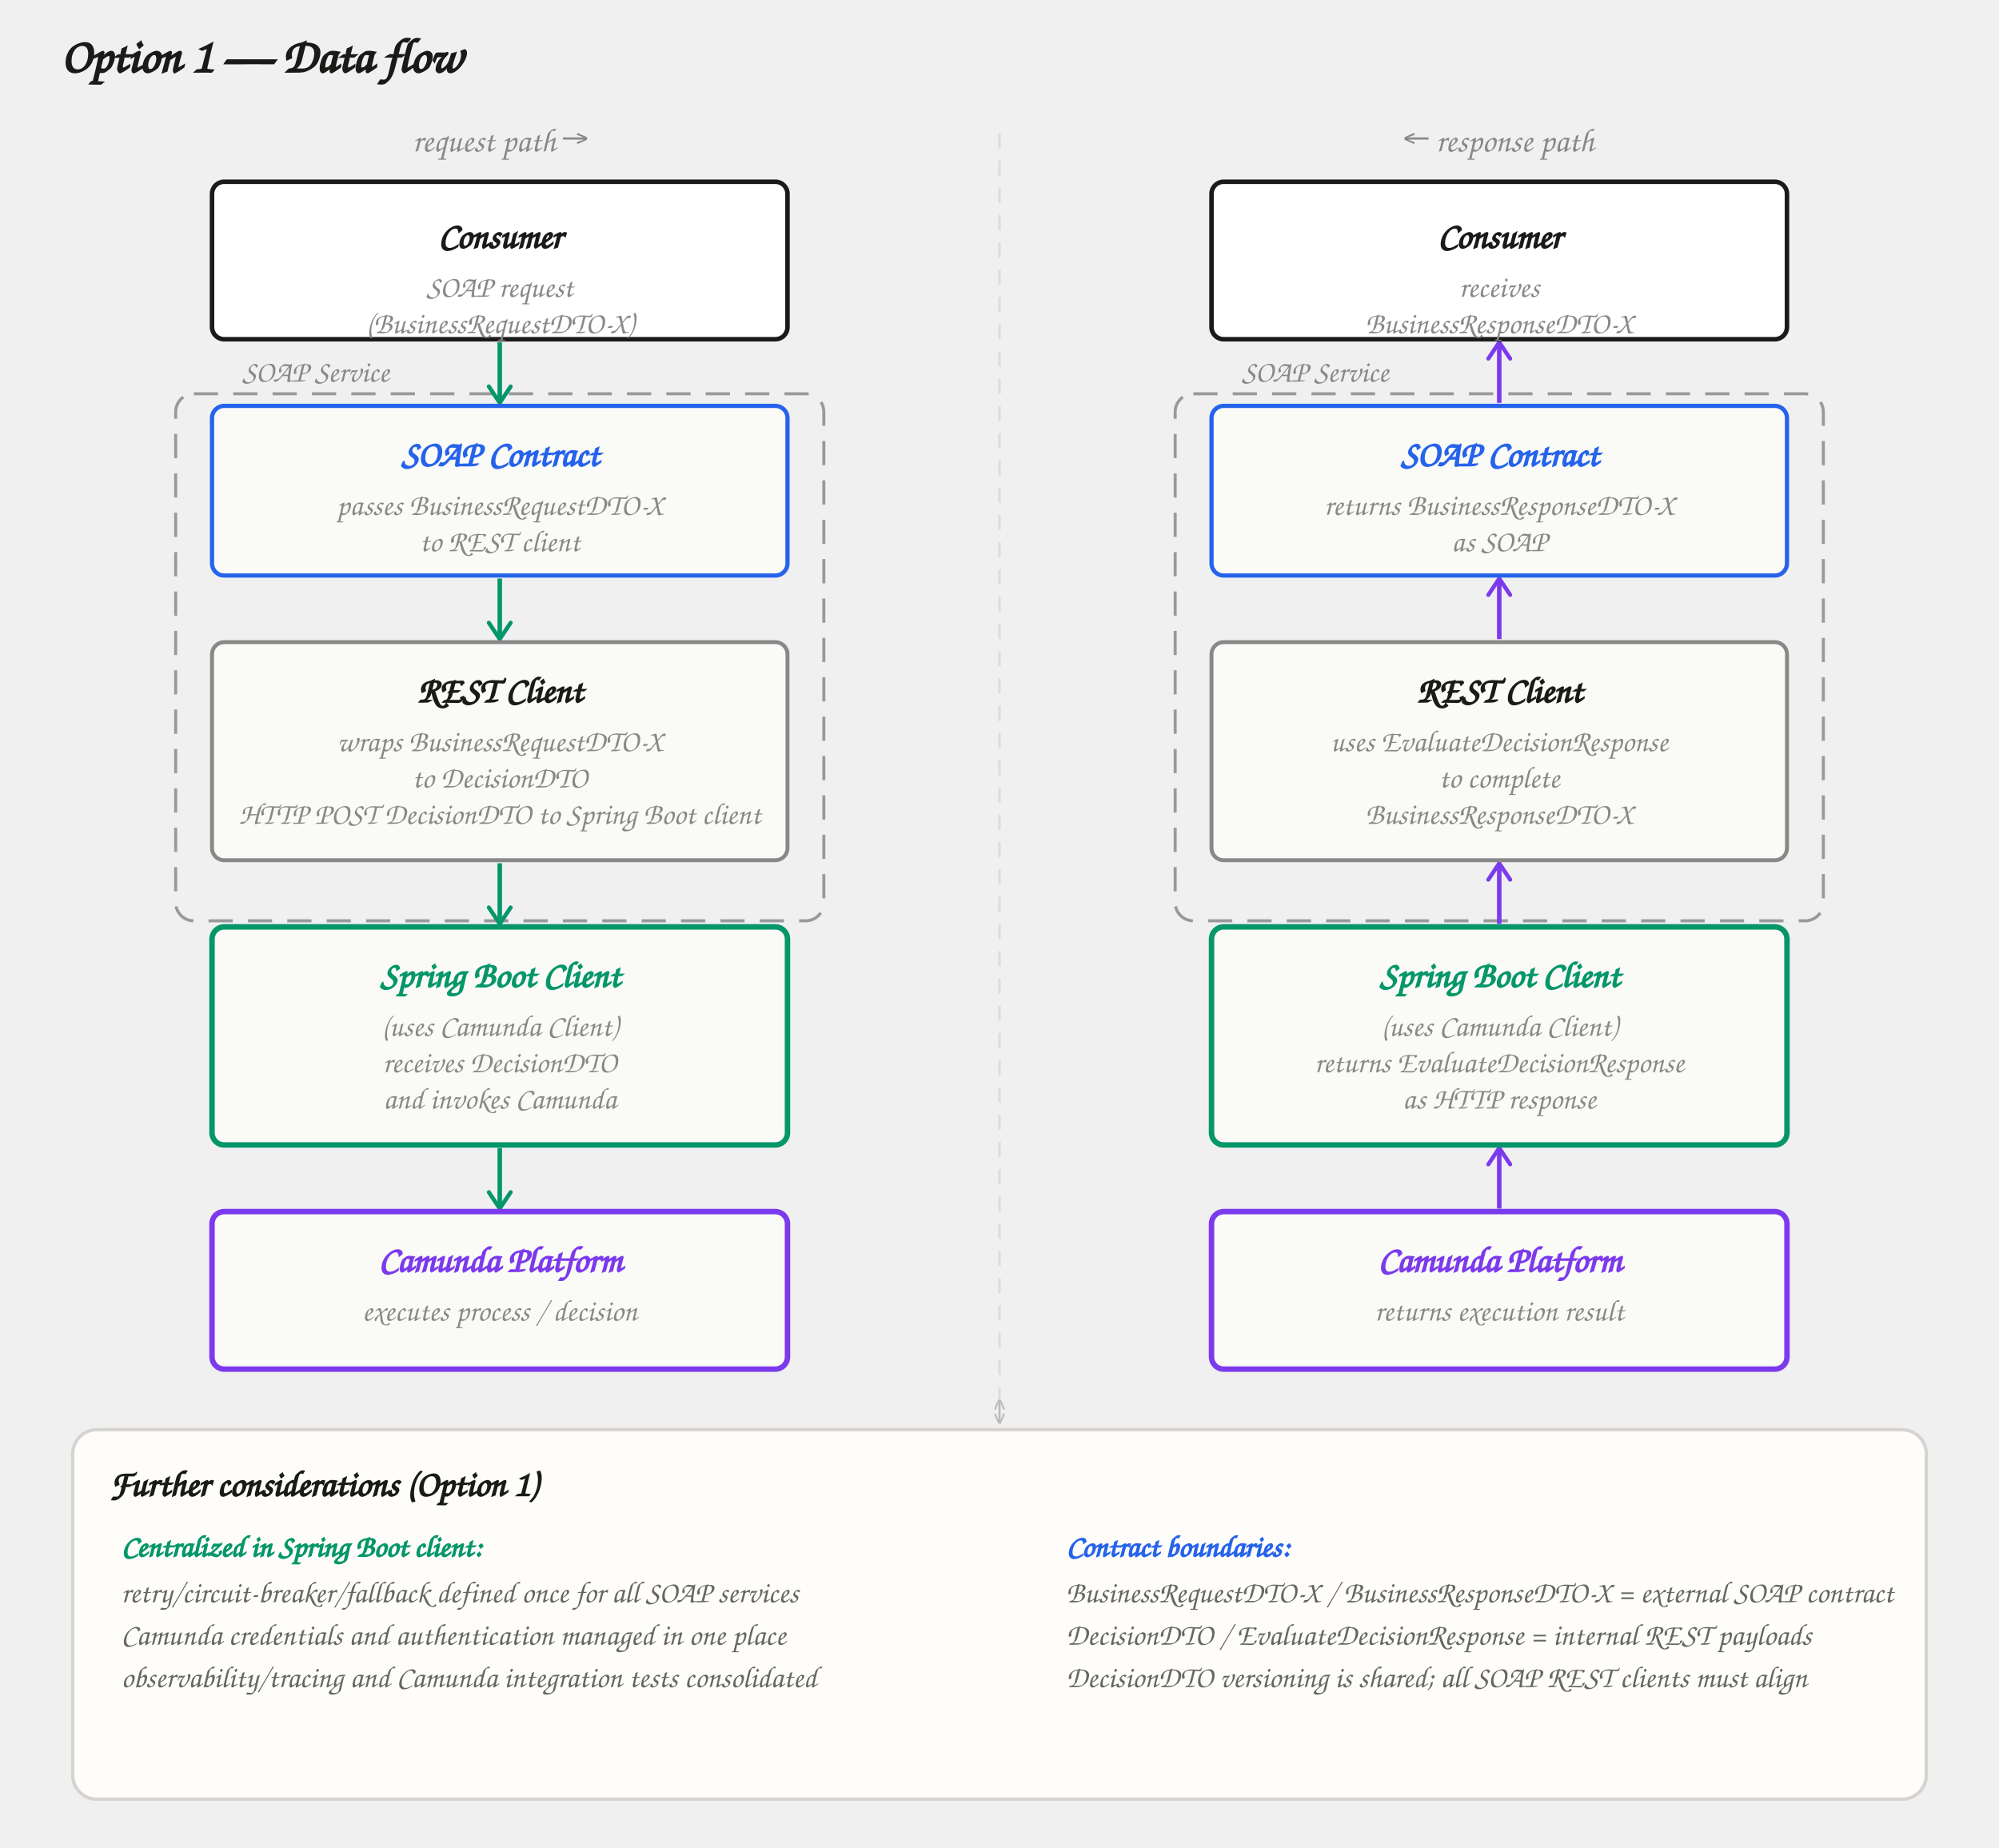
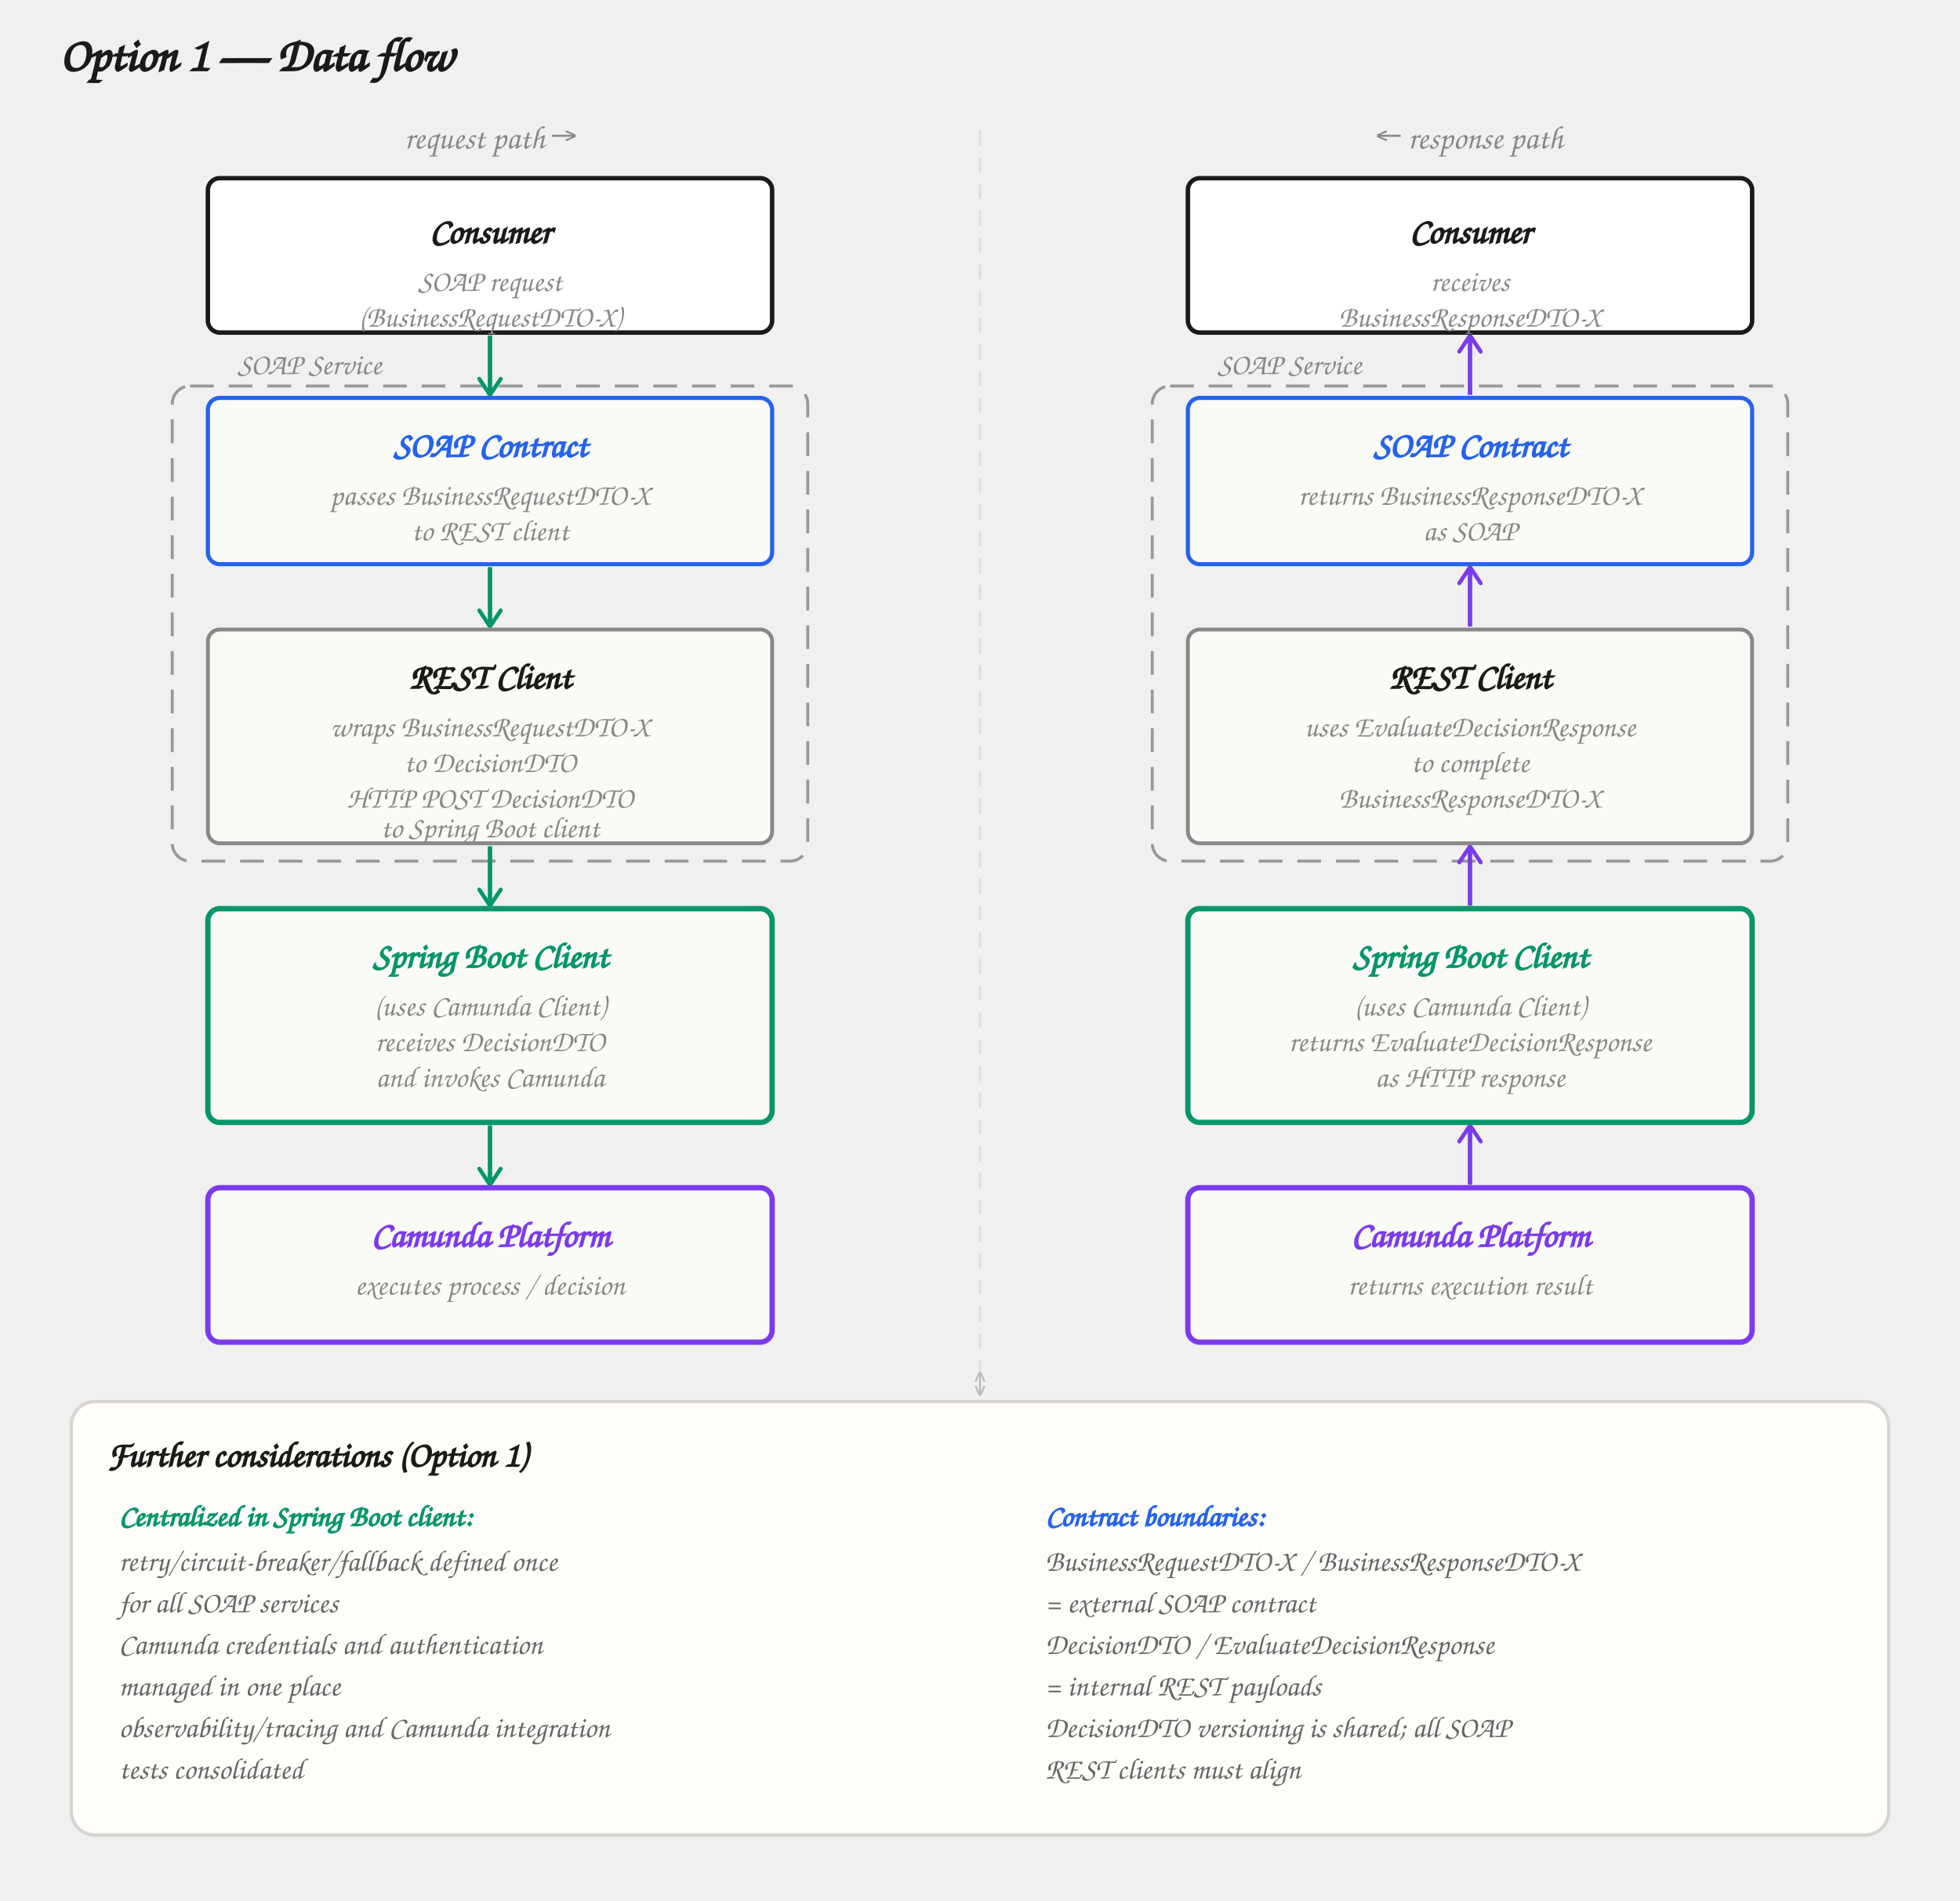
- <svg xmlns="http://www.w3.org/2000/svg" viewBox="0 0 660 610" width="660" height="610" style="background:#fafaf7;font-family:'Segoe Print','Comic Sans MS','Chalkboard SE',cursive">
+ <svg xmlns="http://www.w3.org/2000/svg" viewBox="0 0 660 640" width="660" height="640" style="background:#fafaf7;font-family:'Segoe Print','Comic Sans MS','Chalkboard SE',cursive">
  <defs>
    <marker id="arr" viewBox="0 0 10 10" refX="8" refY="5" markerWidth="6" markerHeight="6" orient="auto-start-reverse">
      <path d="M2 1L8 5L2 9" fill="none" stroke="#059669" stroke-width="1.5" stroke-linecap="round" stroke-linejoin="round" />
    </marker>
    <marker id="arr-g" viewBox="0 0 10 10" refX="8" refY="5" markerWidth="6" markerHeight="6" orient="auto-start-reverse">
      <path d="M2 1L8 5L2 9" fill="none" stroke="#059669" stroke-width="1.5" stroke-linecap="round" stroke-linejoin="round" />
    </marker>
  </defs>
  <text x="20" y="24" font-size="16" font-weight="bold" fill="#1a1a18">Option 1 — Data flow</text>
  <text x="165" y="50" font-size="11" fill="#888" text-anchor="middle">request path →</text>
  <text x="495" y="50" font-size="11" fill="#888" text-anchor="middle">← response path</text>
-   <rect x="58" y="130" width="214" height="174" rx="6" fill="none" stroke="#999" stroke-width="1" stroke-dasharray="8 5" />
+   <rect x="58" y="130" width="214" height="160" rx="6" fill="none" stroke="#999" stroke-width="1" stroke-dasharray="8 5" />
  <text x="80" y="126" font-size="10" fill="#888">SOAP Service</text>
-   <rect x="388" y="130" width="214" height="174" rx="6" fill="none" stroke="#999" stroke-width="1" stroke-dasharray="8 5" />
+   <rect x="388" y="130" width="214" height="160" rx="6" fill="none" stroke="#999" stroke-width="1" stroke-dasharray="8 5" />
  <text x="410" y="126" font-size="10" fill="#888">SOAP Service</text>
  <rect x="70" y="60" width="190" height="52" rx="4" fill="#ffffff" stroke="#1a1a18" stroke-width="1.5" />
  <text x="165" y="82" font-size="12" font-weight="bold" fill="#1a1a18" text-anchor="middle">Consumer</text>
  <text x="165" y="98" font-size="10" fill="#888" text-anchor="middle">SOAP request</text>
  <text x="165" y="110" font-size="10" fill="#888" text-anchor="middle">(BusinessRequestDTO-X)</text>
  <line x1="165" y1="113" x2="165" y2="133" stroke="#059669" stroke-width="1.5" marker-end="url(#arr)" />
  <rect x="70" y="134" width="190" height="56" rx="4" fill="#fafaf7" stroke="#2563EB" stroke-width="1.4" />
  <text x="165" y="154" font-size="12" font-weight="bold" fill="#2563EB" text-anchor="middle">SOAP Contract</text>
  <text x="165" y="170" font-size="10" fill="#888" text-anchor="middle">passes BusinessRequestDTO-X</text>
  <text x="165" y="182" font-size="10" fill="#888" text-anchor="middle">to REST client</text>
  <line x1="165" y1="191" x2="165" y2="211" stroke="#059669" stroke-width="1.5" marker-end="url(#arr)" />
  <rect x="70" y="212" width="190" height="72" rx="4" fill="#fafaf7" stroke="#888" stroke-width="1.3" />
  <text x="165" y="232" font-size="12" font-weight="bold" fill="#1a1a18" text-anchor="middle">REST Client</text>
  <text x="165" y="248" font-size="10" fill="#888" text-anchor="middle">wraps BusinessRequestDTO-X</text>
  <text x="165" y="260" font-size="10" fill="#888" text-anchor="middle">to DecisionDTO</text>
-   <text x="165" y="272" font-size="10" fill="#888" text-anchor="middle">HTTP POST DecisionDTO to Spring Boot client</text>
+   <text x="165" y="272" font-size="10" fill="#888" text-anchor="middle">HTTP POST DecisionDTO</text>
+   <text x="165" y="282" font-size="10" fill="#888" text-anchor="middle">to Spring Boot client</text>
  <line x1="165" y1="285" x2="165" y2="305" stroke="#059669" stroke-width="1.5" marker-end="url(#arr)" />
  <rect x="70" y="306" width="190" height="72" rx="4" fill="#fafaf7" stroke="#059669" stroke-width="1.8" />
  <text x="165" y="326" font-size="12" font-weight="bold" fill="#059669" text-anchor="middle">Spring Boot Client</text>
  <text x="165" y="342" font-size="10" fill="#888" text-anchor="middle">(uses Camunda Client)</text>
  <text x="165" y="354" font-size="10" fill="#888" text-anchor="middle">receives DecisionDTO</text>
  <text x="165" y="366" font-size="10" fill="#888" text-anchor="middle">and invokes Camunda</text>
  <line x1="165" y1="379" x2="165" y2="399" stroke="#059669" stroke-width="1.5" marker-end="url(#arr)" />
  <rect x="70" y="400" width="190" height="52" rx="4" fill="#fafaf7" stroke="#7C3AED" stroke-width="1.8" />
  <text x="165" y="420" font-size="12" font-weight="bold" fill="#7C3AED" text-anchor="middle">Camunda Platform</text>
  <text x="165" y="436" font-size="10" fill="#888" text-anchor="middle">executes process / decision</text>
  <line x1="330" y1="44" x2="330" y2="470" stroke="#ddd" stroke-width="0.8" stroke-dasharray="5 4" />
  <text x="330" y="470" font-size="11" fill="#bbb" text-anchor="middle">↕</text>
  <defs>
    <marker id="arr-r" viewBox="0 0 10 10" refX="8" refY="5" markerWidth="6" markerHeight="6" orient="auto-start-reverse">
      <path d="M2 1L8 5L2 9" fill="none" stroke="#7C3AED" stroke-width="1.5" stroke-linecap="round" stroke-linejoin="round" />
    </marker>
  </defs>
  <rect x="400" y="400" width="190" height="52" rx="4" fill="#fafaf7" stroke="#7C3AED" stroke-width="1.8" />
  <text x="495" y="420" font-size="12" font-weight="bold" fill="#7C3AED" text-anchor="middle">Camunda Platform</text>
  <text x="495" y="436" font-size="10" fill="#888" text-anchor="middle">returns execution result</text>
  <line x1="495" y1="399" x2="495" y2="379" stroke="#7C3AED" stroke-width="1.5" marker-end="url(#arr-r)" />
  <rect x="400" y="306" width="190" height="72" rx="4" fill="#fafaf7" stroke="#059669" stroke-width="1.8" />
  <text x="495" y="326" font-size="12" font-weight="bold" fill="#059669" text-anchor="middle">Spring Boot Client</text>
  <text x="495" y="342" font-size="10" fill="#888" text-anchor="middle">(uses Camunda Client)</text>
  <text x="495" y="354" font-size="10" fill="#888" text-anchor="middle">returns EvaluateDecisionResponse</text>
  <text x="495" y="366" font-size="10" fill="#888" text-anchor="middle">as HTTP response</text>
  <line x1="495" y1="305" x2="495" y2="285" stroke="#7C3AED" stroke-width="1.5" marker-end="url(#arr-r)" />
  <rect x="400" y="212" width="190" height="72" rx="4" fill="#fafaf7" stroke="#888" stroke-width="1.3" />
  <text x="495" y="232" font-size="12" font-weight="bold" fill="#1a1a18" text-anchor="middle">REST Client</text>
  <text x="495" y="248" font-size="10" fill="#888" text-anchor="middle">uses EvaluateDecisionResponse</text>
  <text x="495" y="260" font-size="10" fill="#888" text-anchor="middle">to complete</text>
  <text x="495" y="272" font-size="10" fill="#888" text-anchor="middle">BusinessResponseDTO-X</text>
  <line x1="495" y1="211" x2="495" y2="191" stroke="#7C3AED" stroke-width="1.5" marker-end="url(#arr-r)" />
  <rect x="400" y="134" width="190" height="56" rx="4" fill="#fafaf7" stroke="#2563EB" stroke-width="1.4" />
  <text x="495" y="154" font-size="12" font-weight="bold" fill="#2563EB" text-anchor="middle">SOAP Contract</text>
  <text x="495" y="170" font-size="10" fill="#888" text-anchor="middle">returns BusinessResponseDTO-X</text>
  <text x="495" y="182" font-size="10" fill="#888" text-anchor="middle">as SOAP</text>
  <line x1="495" y1="133" x2="495" y2="113" stroke="#7C3AED" stroke-width="1.5" marker-end="url(#arr-r)" />
  <rect x="400" y="60" width="190" height="52" rx="4" fill="#ffffff" stroke="#1a1a18" stroke-width="1.5" />
  <text x="495" y="82" font-size="12" font-weight="bold" fill="#1a1a18" text-anchor="middle">Consumer</text>
  <text x="495" y="98" font-size="10" fill="#888" text-anchor="middle">receives</text>
  <text x="495" y="110" font-size="10" fill="#888" text-anchor="middle">BusinessResponseDTO-X</text>
-   <rect x="24" y="472" width="612" height="122" rx="8" fill="#fffdfa" stroke="#d6d3d1" stroke-width="1.1" />
+   <rect x="24" y="472" width="612" height="146" rx="8" fill="#fffdfa" stroke="#d6d3d1" stroke-width="1.1" />
  <text x="36" y="494" font-size="12" font-weight="bold" fill="#1a1a18">Further considerations (Option 1)</text>
  <text x="40" y="514" font-size="10" font-weight="bold" fill="#059669">Centralized in Spring Boot client:</text>
-   <text x="40" y="529" font-size="10" fill="#666">retry/circuit-breaker/fallback defined once for all SOAP services</text>
-   <text x="40" y="543" font-size="10" fill="#666">Camunda credentials and authentication managed in one place</text>
-   <text x="40" y="557" font-size="10" fill="#666">observability/tracing and Camunda integration tests consolidated</text>
+   <text x="40" y="529" font-size="10" fill="#666">retry/circuit-breaker/fallback defined once</text>
+   <text x="40" y="543" font-size="10" fill="#666">for all SOAP services</text>
+   <text x="40" y="557" font-size="10" fill="#666">Camunda credentials and authentication</text>
+   <text x="40" y="571" font-size="10" fill="#666">managed in one place</text>
+   <text x="40" y="585" font-size="10" fill="#666">observability/tracing and Camunda integration</text>
+   <text x="40" y="599" font-size="10" fill="#666">tests consolidated</text>
  <text x="352" y="514" font-size="10" font-weight="bold" fill="#2563EB">Contract boundaries:</text>
-   <text x="352" y="529" font-size="10" fill="#666">BusinessRequestDTO-X / BusinessResponseDTO-X = external SOAP contract</text>
-   <text x="352" y="543" font-size="10" fill="#666">DecisionDTO / EvaluateDecisionResponse = internal REST payloads</text>
-   <text x="352" y="557" font-size="10" fill="#666">DecisionDTO versioning is shared; all SOAP REST clients must align</text>
+   <text x="352" y="529" font-size="10" fill="#666">BusinessRequestDTO-X / BusinessResponseDTO-X</text>
+   <text x="352" y="543" font-size="10" fill="#666">= external SOAP contract</text>
+   <text x="352" y="557" font-size="10" fill="#666">DecisionDTO / EvaluateDecisionResponse</text>
+   <text x="352" y="571" font-size="10" fill="#666">= internal REST payloads</text>
+   <text x="352" y="585" font-size="10" fill="#666">DecisionDTO versioning is shared; all SOAP</text>
+   <text x="352" y="599" font-size="10" fill="#666">REST clients must align</text>
</svg>
